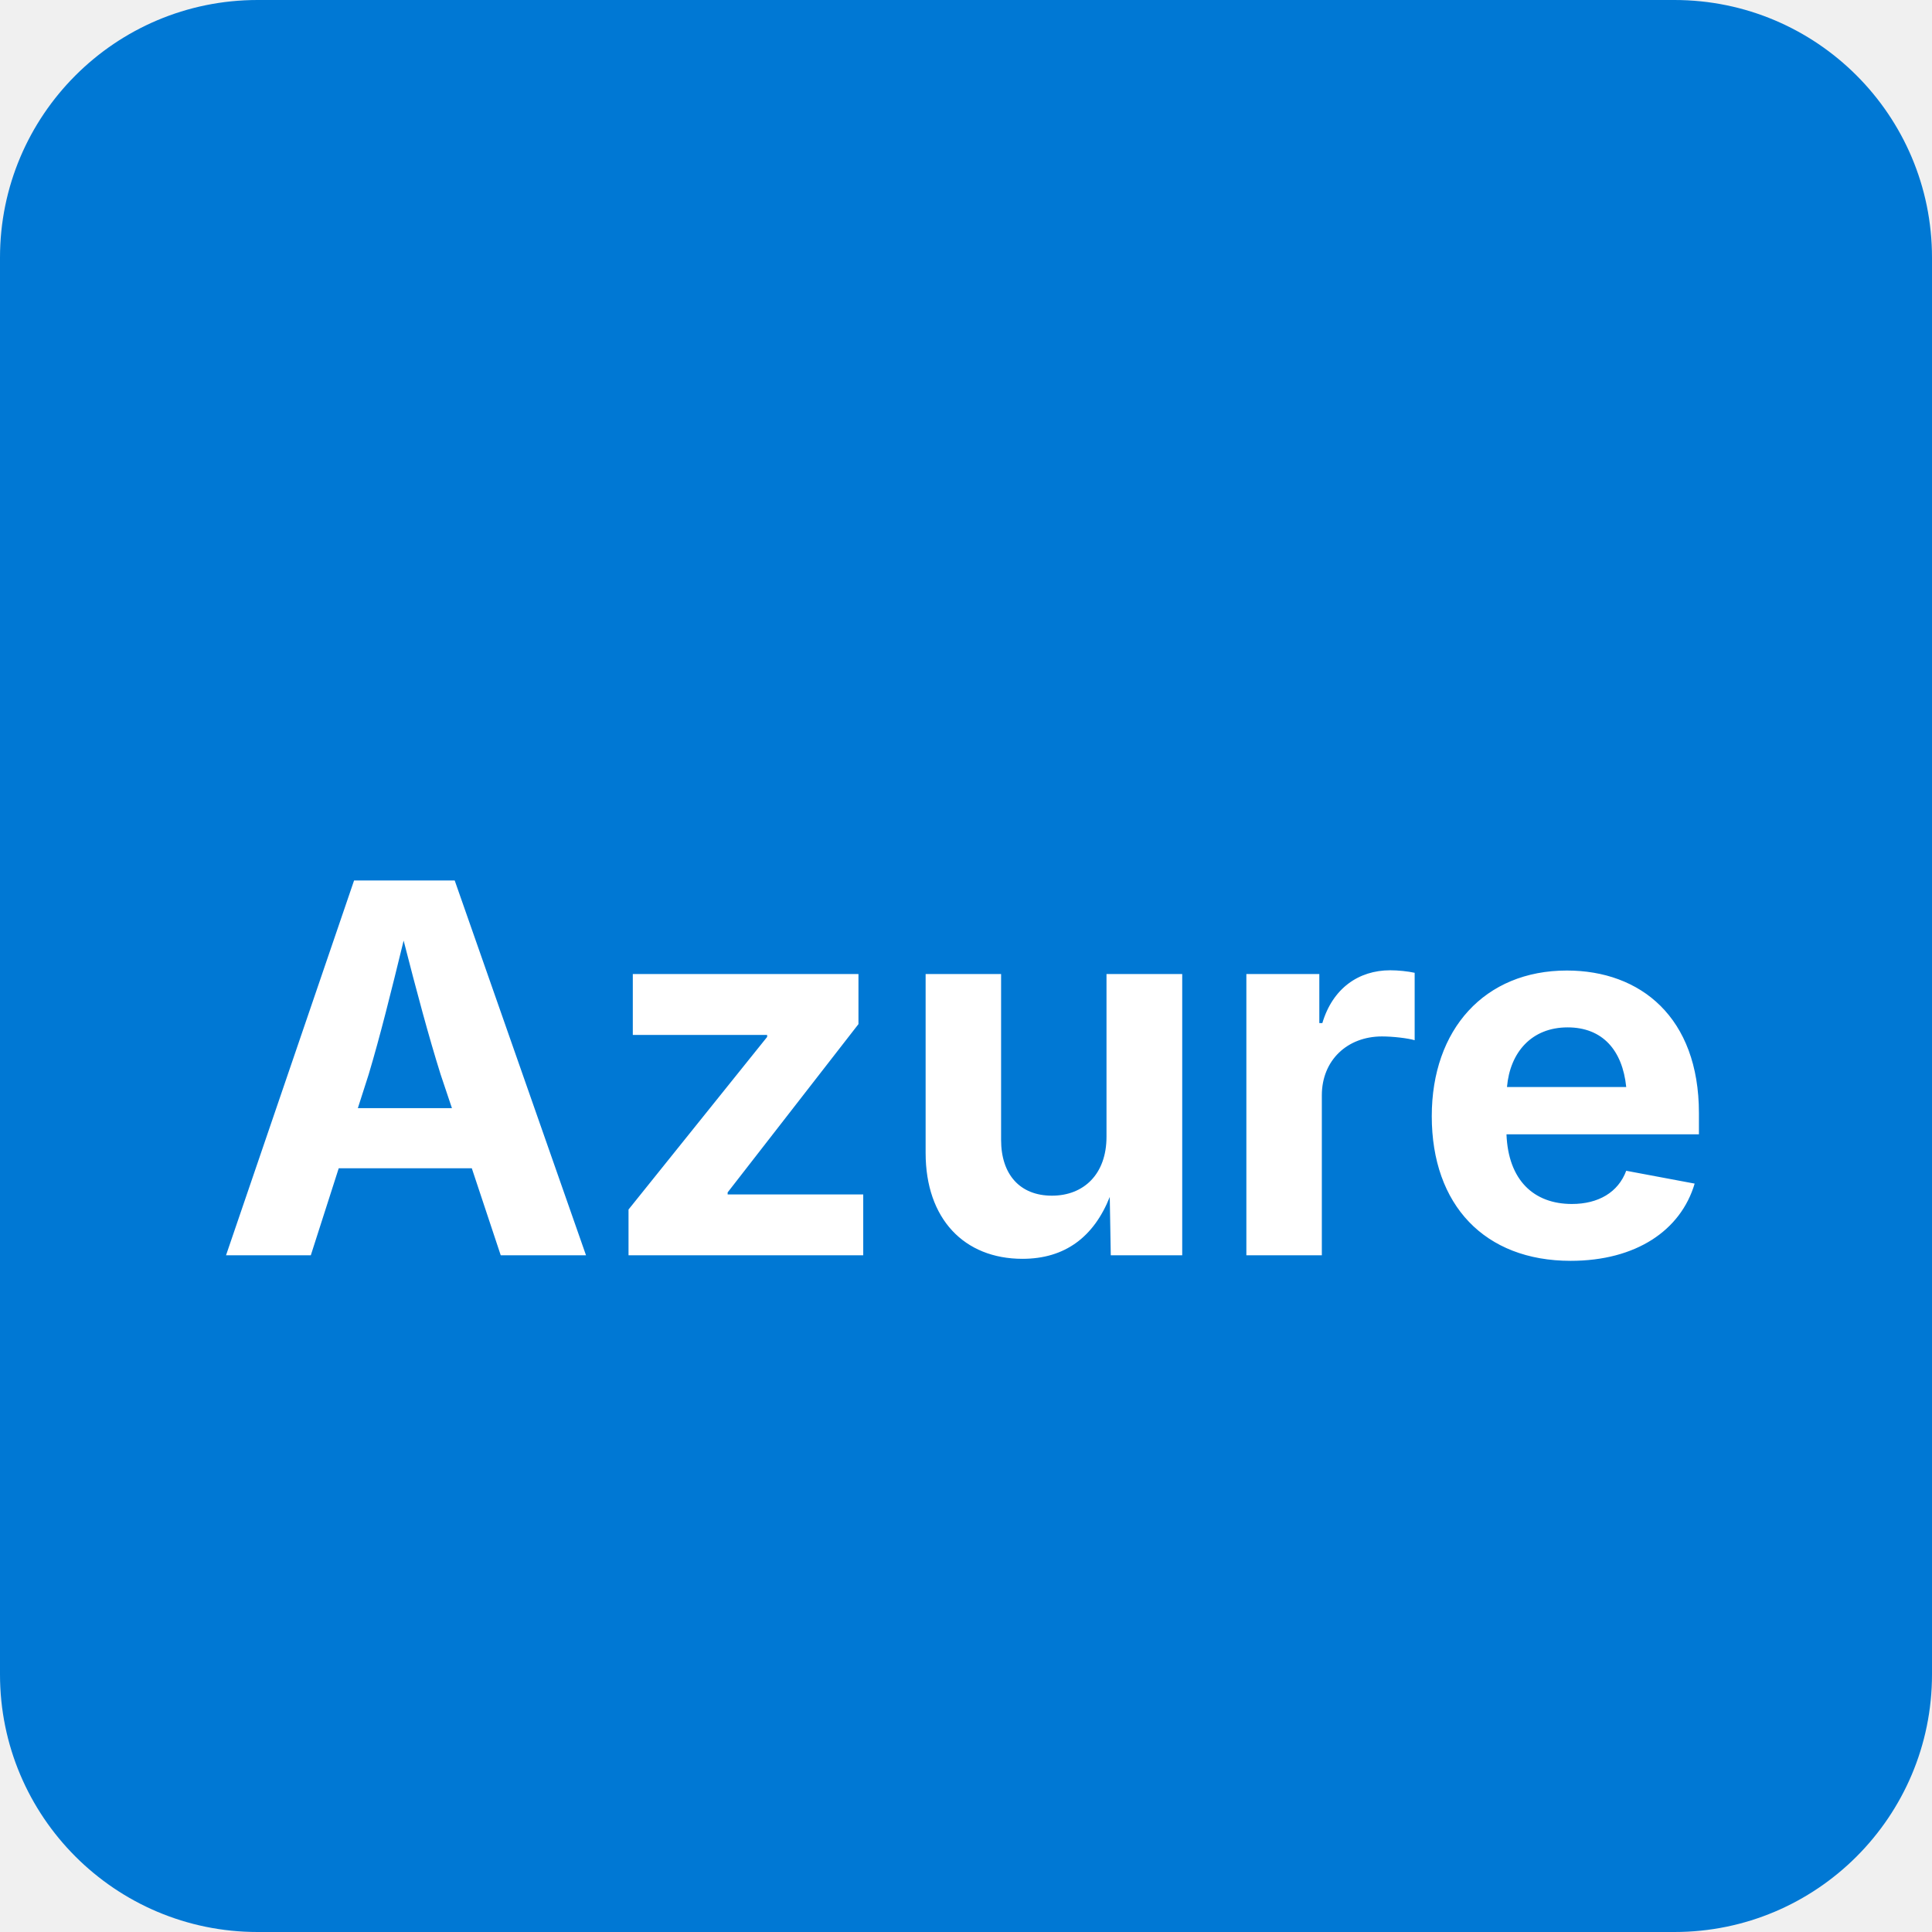
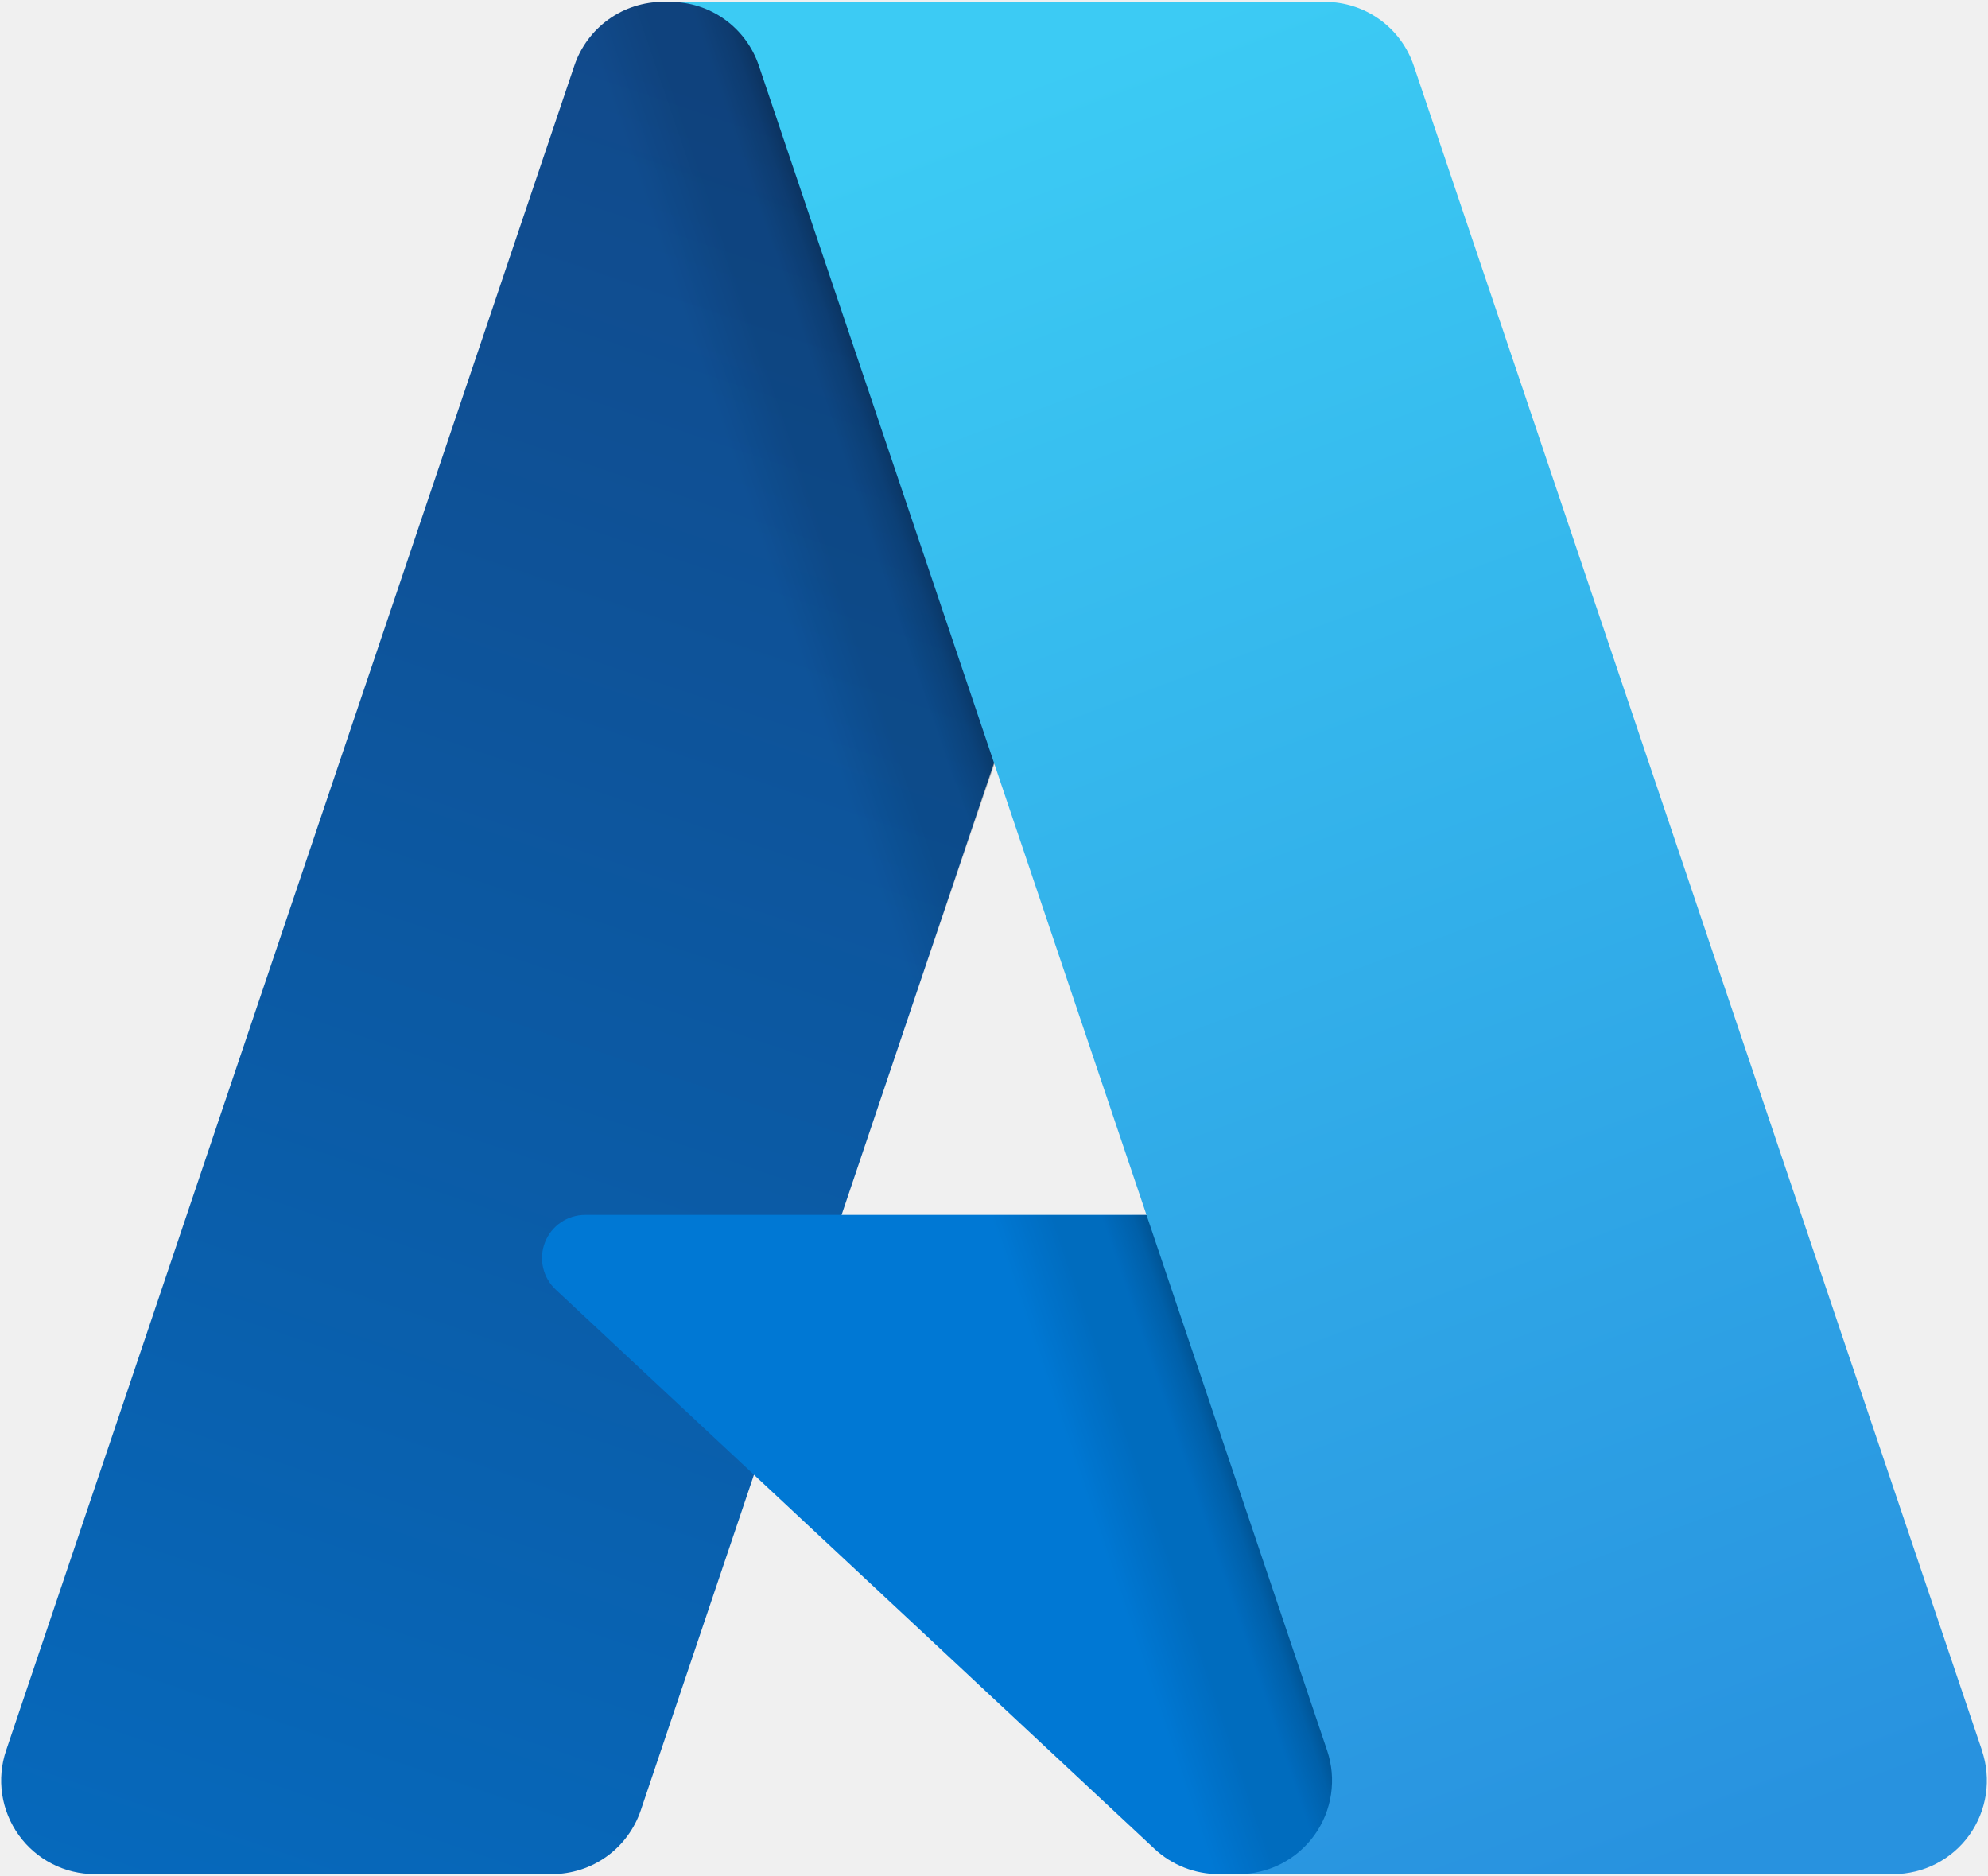
- <svg xmlns="http://www.w3.org/2000/svg" viewBox="0 0 120 120" role="img" aria-labelledby="title">
-   <rect width="120" height="120" rx="16" fill="#0078D4" />
-   <text x="50%" y="55%" dominant-baseline="middle" text-anchor="middle" font-family="Inter, Arial, sans-serif" font-size="32" font-weight="700" fill="#FFFFFF">Azure</text>
+ <svg xmlns="http://www.w3.org/2000/svg" height="2359" width="2500" viewBox="-0.45 0.38 800.889 754.23">
+   <linearGradient id="a" gradientUnits="userSpaceOnUse" x1="353.1" x2="107.1" y1="56.3" y2="783">
+     <stop offset="0" stop-color="#114a8b" />
+     <stop offset="1" stop-color="#0669bc" />
+   </linearGradient>
+   <linearGradient id="b" gradientUnits="userSpaceOnUse" x1="429.8" x2="372.9" y1="394.9" y2="414.2">
+     <stop offset="0" stop-opacity=".3" />
+     <stop offset=".1" stop-opacity=".2" />
+     <stop offset=".3" stop-opacity=".1" />
+     <stop offset=".6" stop-opacity=".1" />
+     <stop offset="1" stop-opacity="0" />
+   </linearGradient>
+   <linearGradient id="c" gradientUnits="userSpaceOnUse" x1="398.4" x2="668.4" y1="35.1" y2="754.4">
+     <stop offset="0" stop-color="#3ccbf4" />
+     <stop offset="1" stop-color="#2892df" />
+   </linearGradient>
+   <path d="M266.71.4h236.71L257.69 728.9a37.8 37.8 0 0 1-5.42 10.38c-2.33 3.16-5.14 5.93-8.33 8.22s-6.71 4.07-10.45 5.27-7.64 1.82-11.56 1.82H37.71c-5.98 0-11.88-1.42-17.2-4.16A37.636 37.636 0 0 1 7.1 738.87a37.762 37.762 0 0 1-6.66-16.41c-.89-5.92-.35-11.97 1.56-17.64L230.94 26.07c1.25-3.72 3.08-7.22 5.42-10.38 2.33-3.16 5.15-5.93 8.33-8.22 3.19-2.29 6.71-4.07 10.45-5.27S262.78.38 266.7.38v.01z" fill="url(#a)" />
+   <path d="M703.07 754.59H490.52c-2.37 0-4.74-.22-7.08-.67-2.33-.44-4.62-1.1-6.83-1.97s-4.33-1.95-6.34-3.21a38.188 38.188 0 0 1-5.63-4.34l-241.2-225.26a17.423 17.423 0 0 1-5.1-8.88 17.383 17.383 0 0 1 7.17-18.21c2.89-1.96 6.3-3.01 9.79-3.01h375.36l92.39 265.56z" fill="#0078d4" />
+   <path d="M504.27.4l-165.7 488.69 270.74-.06 92.87 265.56H490.43c-2.19-.02-4.38-.22-6.54-.61s-4.28-.96-6.34-1.72a38.484 38.484 0 0 1-11.36-6.51L303.37 593.79l-45.58 134.42c-1.18 3.36-2.8 6.55-4.82 9.48a40.479 40.479 0 0 1-16.05 13.67 40.03 40.03 0 0 1-10.13 3.23H37.82c-6.04.02-12-1.42-17.37-4.2A37.664 37.664 0 0 1 .43 722a37.77 37.77 0 0 1 1.87-17.79L230.87 26.58c1.19-3.79 2.98-7.36 5.3-10.58 2.31-3.22 5.13-6.06 8.33-8.4s6.76-4.16 10.53-5.38S262.75.38 266.72.4h237.56z" fill="url(#b)" />
+   <path d="M797.99 704.82a37.847 37.847 0 0 1 1.57 17.64 37.867 37.867 0 0 1-6.65 16.41 37.691 37.691 0 0 1-30.61 15.72H498.48c5.98 0 11.88-1.43 17.21-4.16 5.32-2.73 9.92-6.7 13.41-11.56s5.77-10.49 6.66-16.41.35-11.97-1.56-17.64L305.25 26.05a37.713 37.713 0 0 0-13.73-18.58c-3.18-2.29-6.7-4.06-10.43-5.26S273.46.4 269.55.4h263.81c3.92 0 7.81.61 11.55 1.81 3.73 1.2 7.25 2.98 10.44 5.26 3.18 2.29 5.99 5.06 8.32 8.21s4.15 6.65 5.41 10.37l228.95 678.77z" fill="url(#c)" />
</svg>
